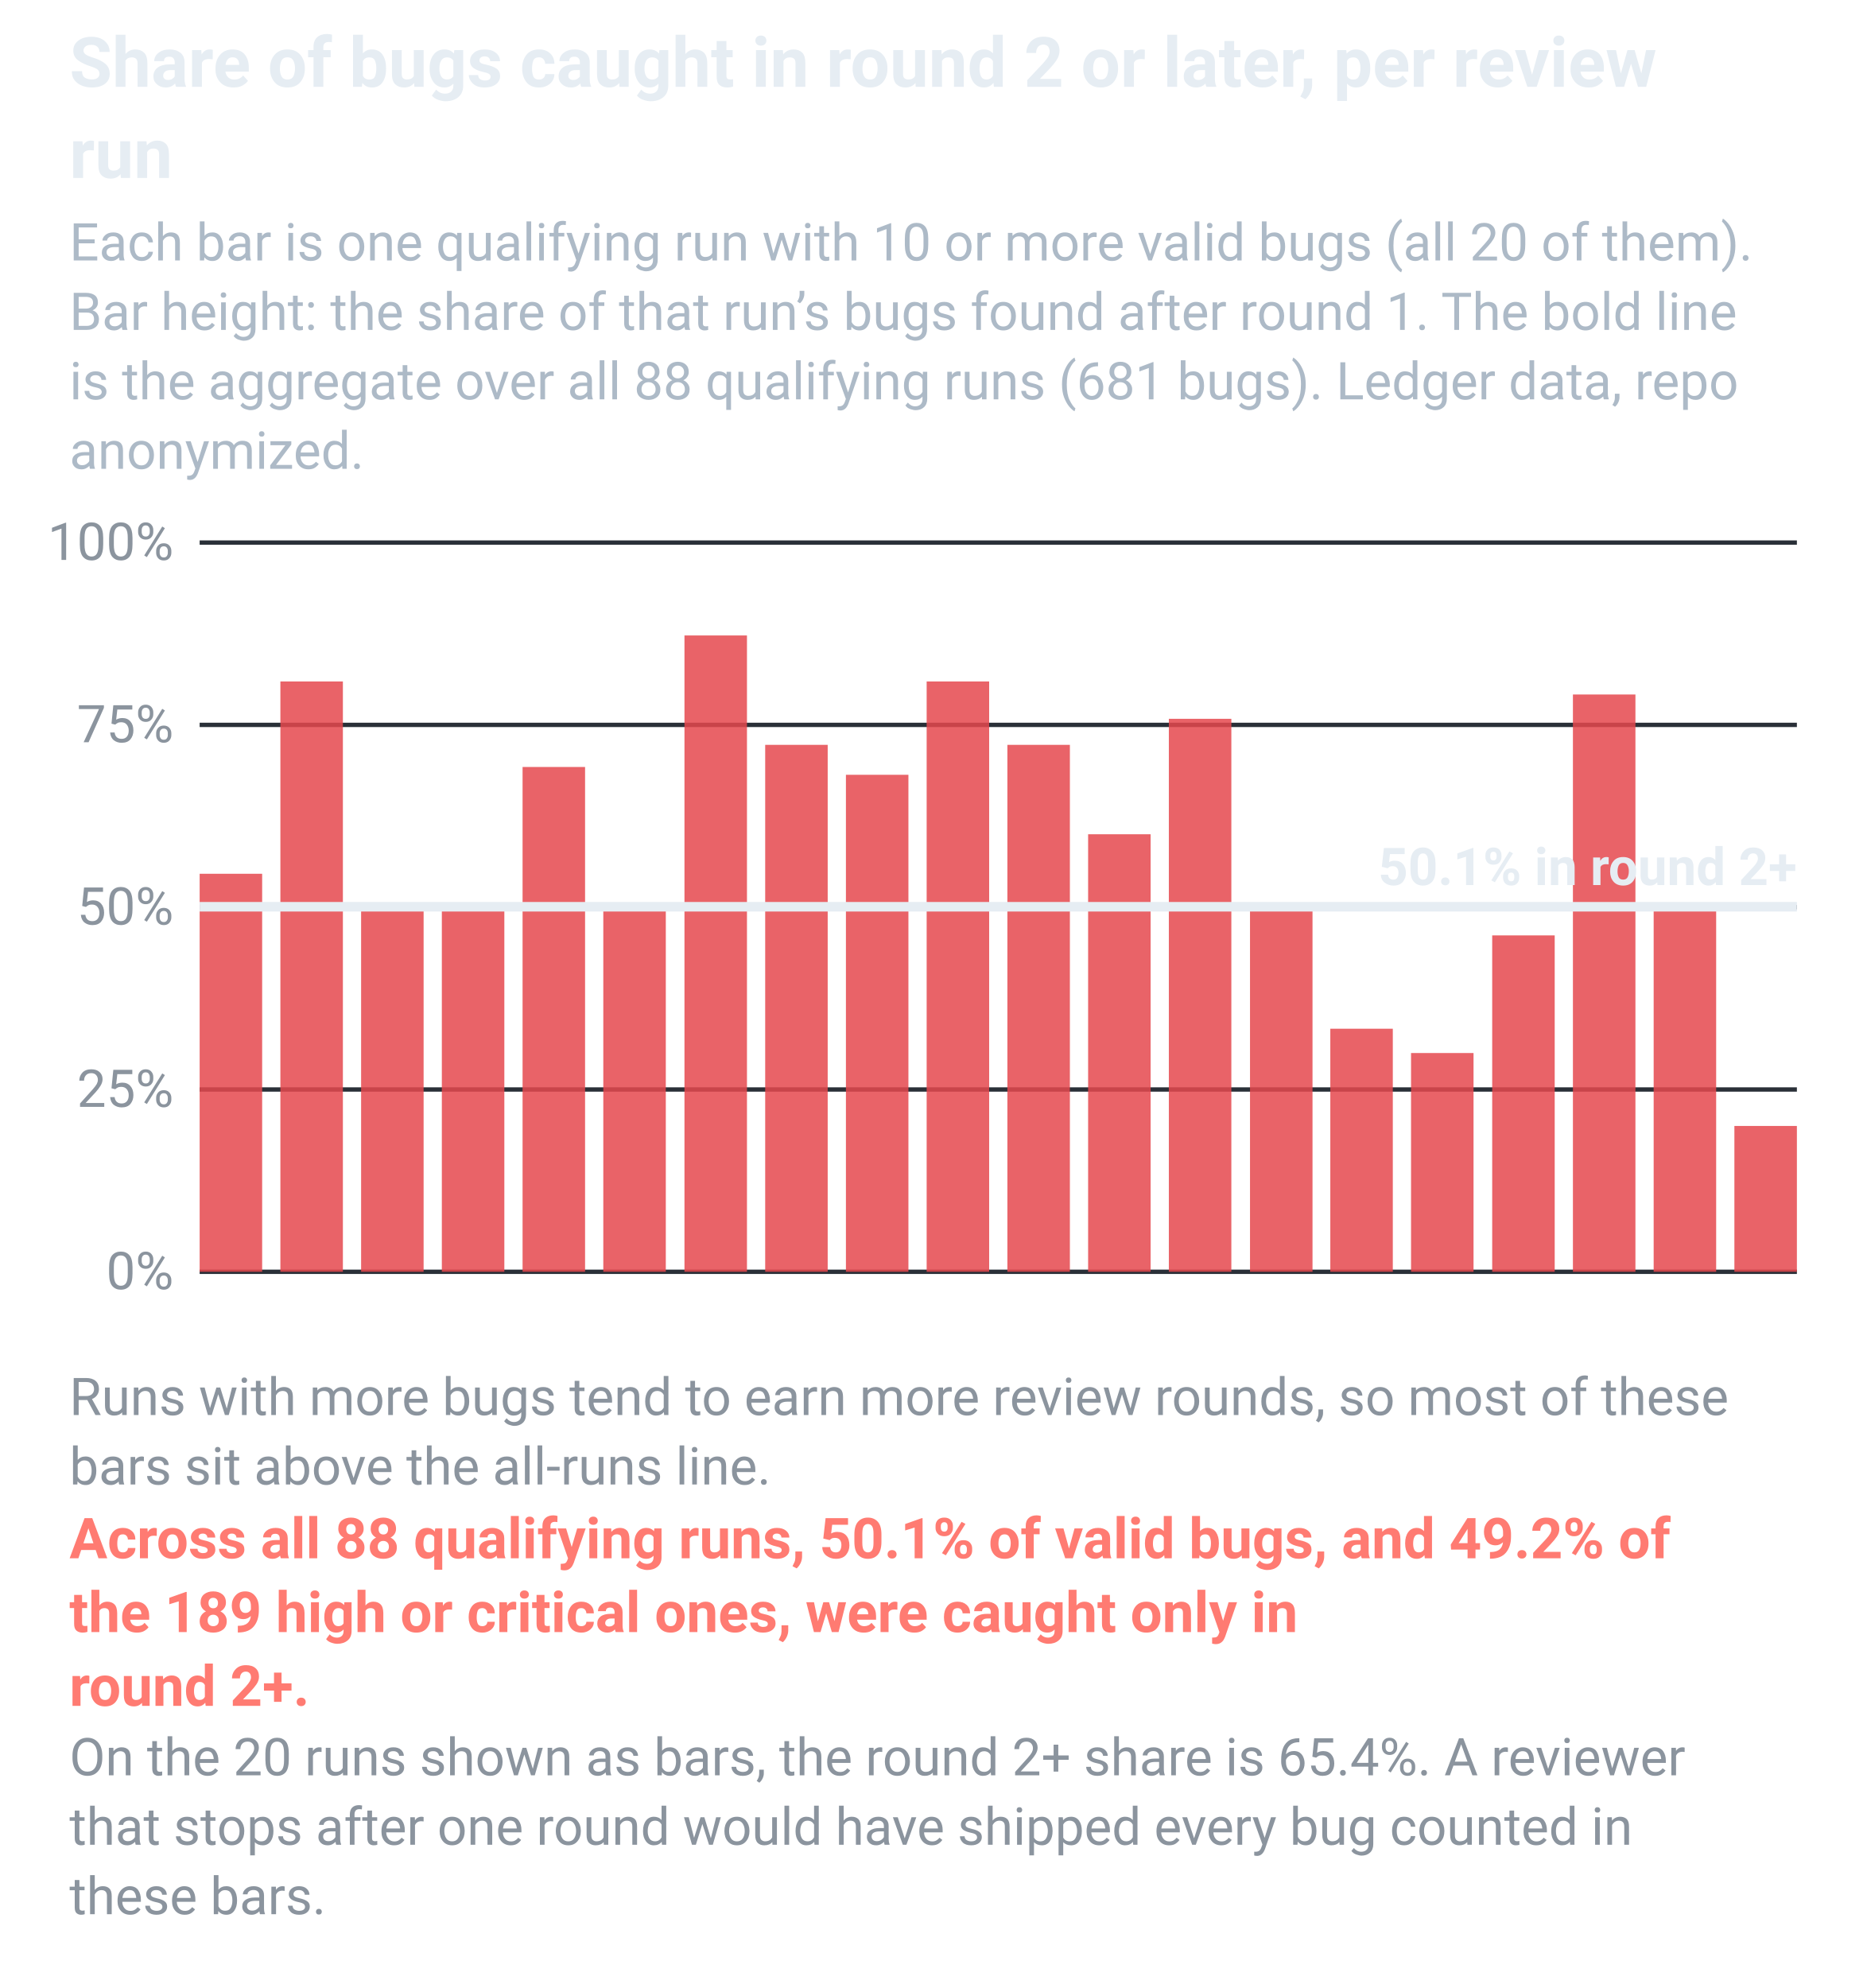
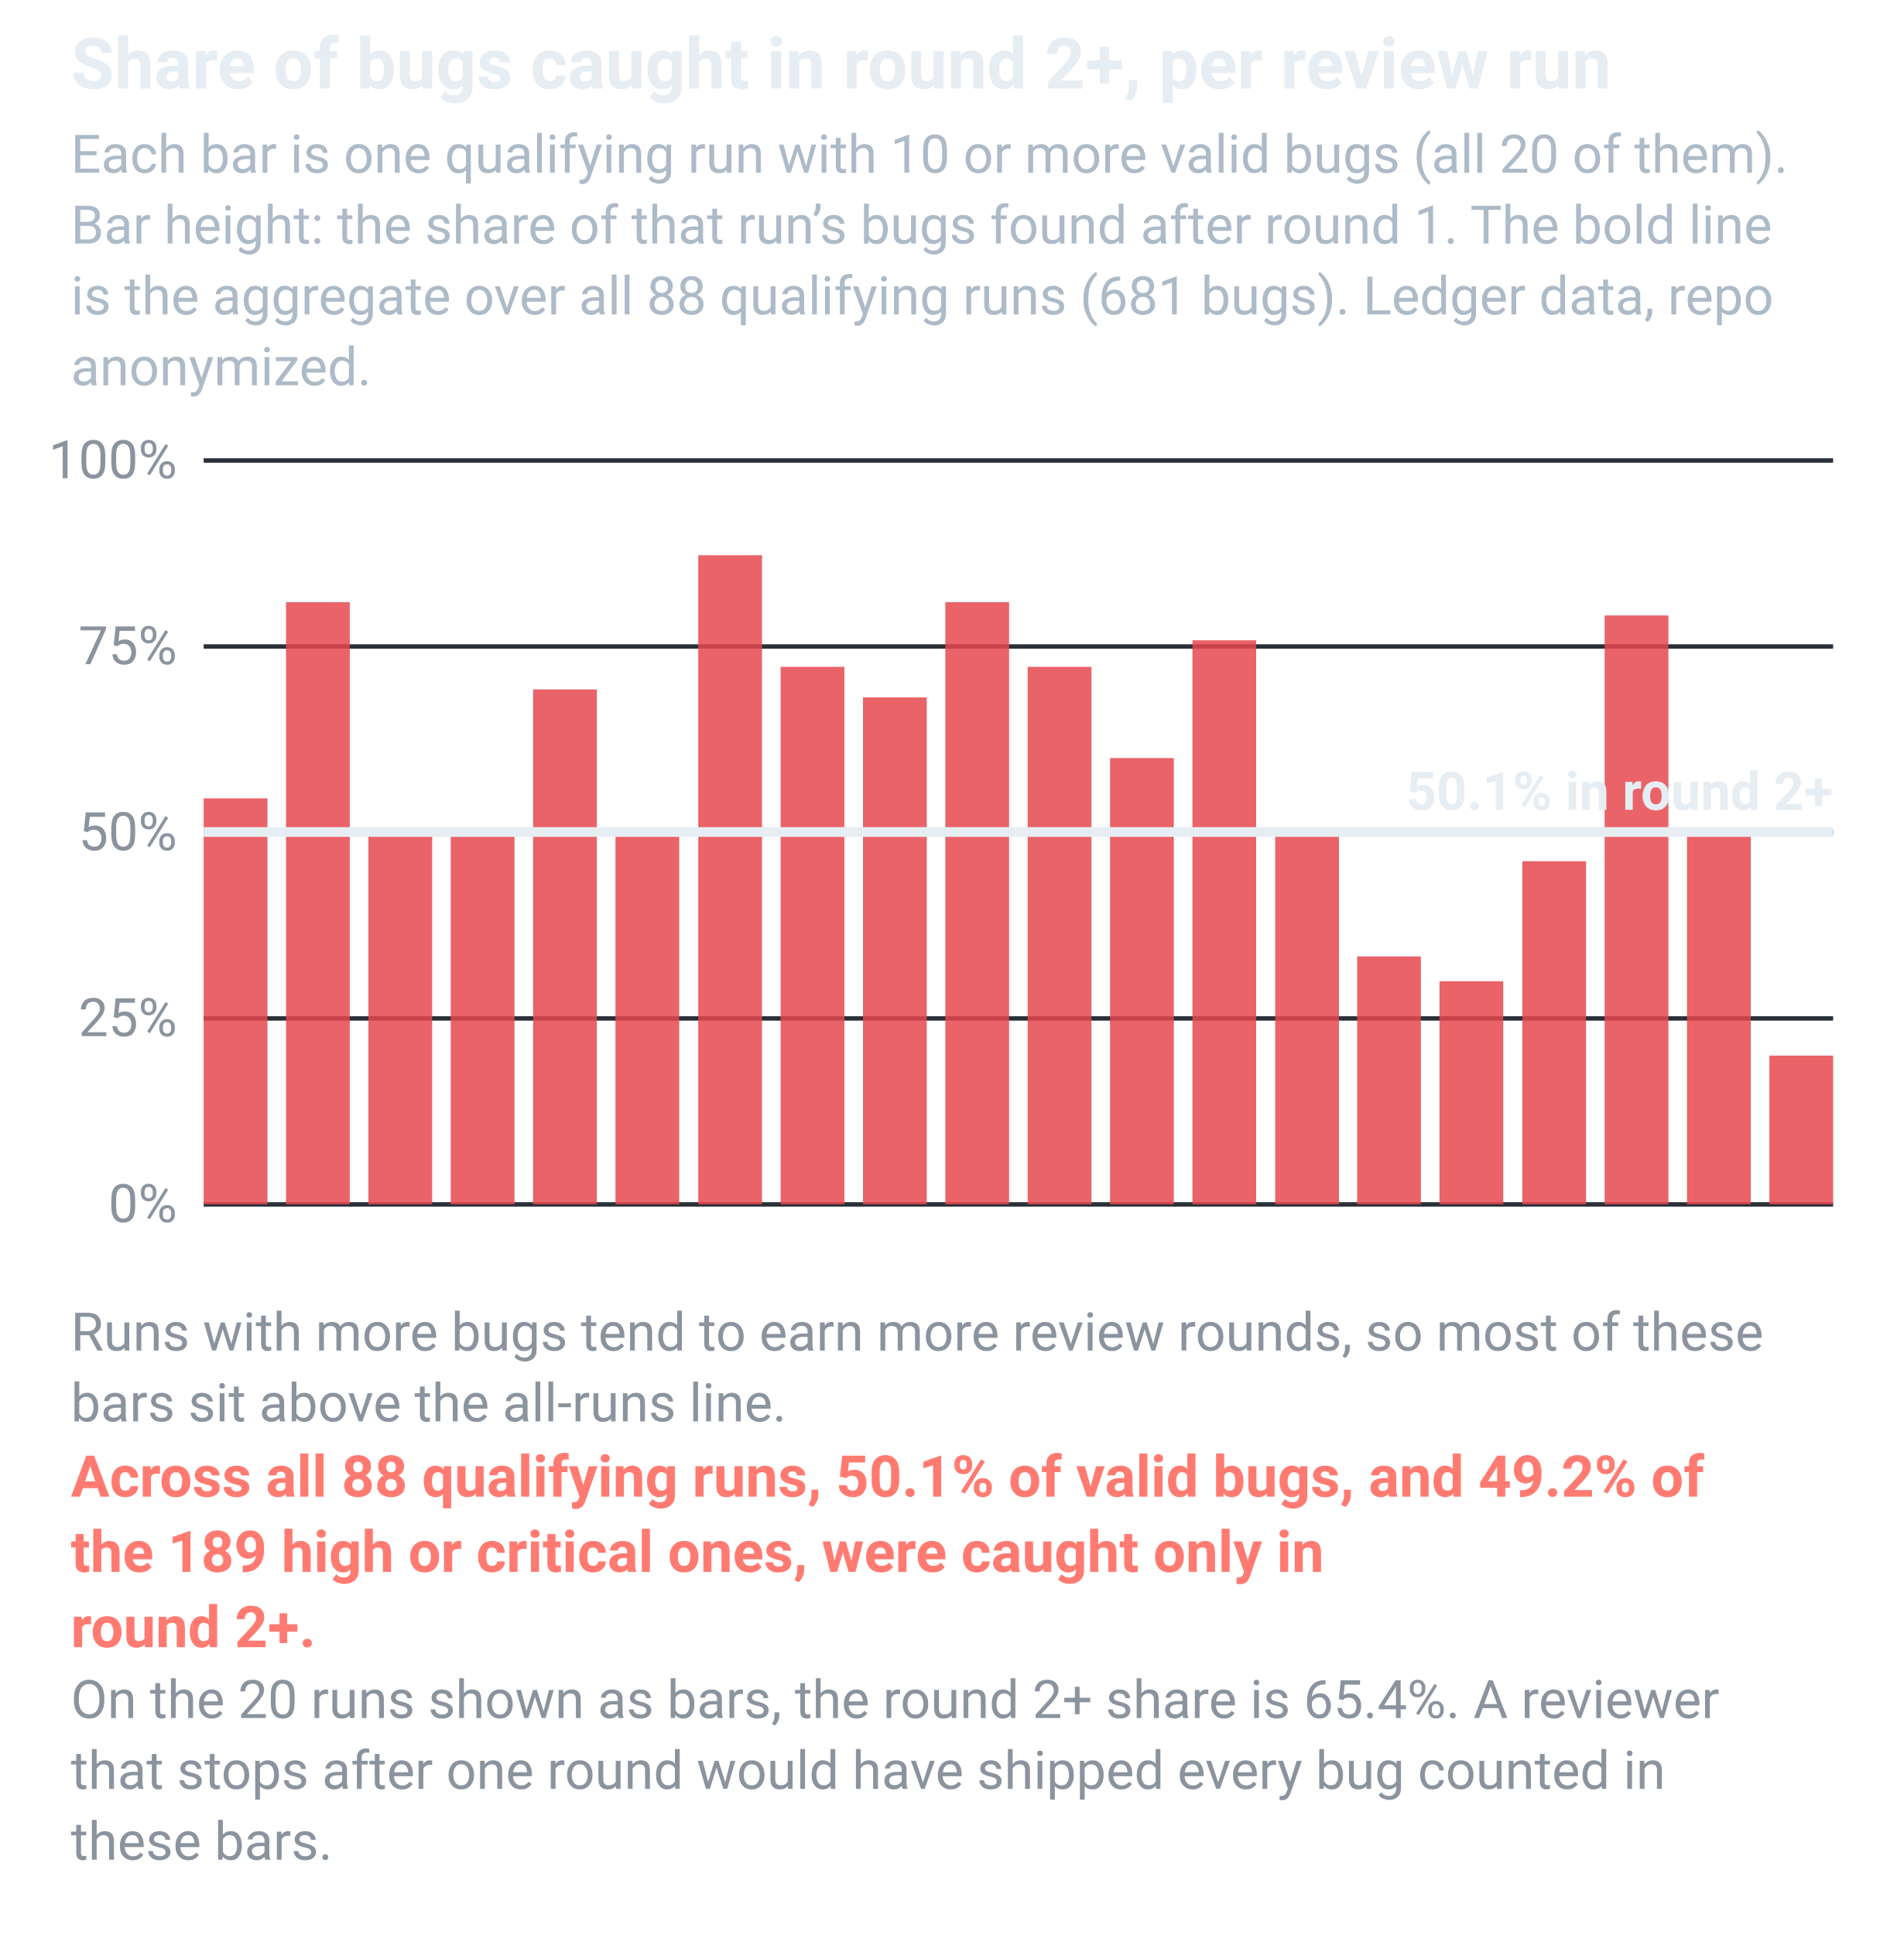
- <svg xmlns="http://www.w3.org/2000/svg" viewBox="0 0 430 458" font-family="-apple-system,Segoe UI,Roboto,Helvetica,Arial,sans-serif">
-   <text x="16.0" y="20.0" font-size="16" font-weight="700" fill="#e6edf3">Share of bugs caught in round 2 or later, per review</text>
-   <text x="16.0" y="41.0" font-size="16" font-weight="700" fill="#e6edf3">run</text>
-   <text x="16.0" y="60.0" font-size="12" fill="#adbac7">Each bar is one qualifying run with 10 or more valid bugs (all 20 of them).</text>
-   <text x="16.0" y="76.0" font-size="12" fill="#adbac7">Bar height: the share of that run’s bugs found after round 1. The bold line</text>
-   <text x="16.0" y="92.0" font-size="12" fill="#adbac7">is the aggregate over all 88 qualifying runs (681 bugs). Ledger data, repo</text>
-   <text x="16.0" y="108.0" font-size="12" fill="#adbac7">anonymized.</text>
-   <line x1="46" y1="293.0" x2="414" y2="293.0" stroke="#2a3038" stroke-width="1" />
-   <text x="40.0" y="297.0" font-size="12" text-anchor="end" fill="#8b949e">0%</text>
-   <line x1="46" y1="251.0" x2="414" y2="251.0" stroke="#2a3038" stroke-width="1" />
-   <text x="40.0" y="255.0" font-size="12" text-anchor="end" fill="#8b949e">25%</text>
-   <line x1="46" y1="209.0" x2="414" y2="209.0" stroke="#2a3038" stroke-width="1" />
-   <text x="40.0" y="213.0" font-size="12" text-anchor="end" fill="#8b949e">50%</text>
-   <line x1="46" y1="167.0" x2="414" y2="167.0" stroke="#2a3038" stroke-width="1" />
-   <text x="40.0" y="171.0" font-size="12" text-anchor="end" fill="#8b949e">75%</text>
-   <line x1="46" y1="125.0" x2="414" y2="125.0" stroke="#2a3038" stroke-width="1" />
-   <text x="40.0" y="129.0" font-size="12" text-anchor="end" fill="#8b949e">100%</text>
-   <rect x="46.0" y="201.3" width="14.4" height="91.7" fill="#E5484D" opacity="0.85" />
-   <rect x="64.6" y="157.0" width="14.4" height="136.0" fill="#E5484D" opacity="0.85" />
-   <rect x="83.2" y="209.0" width="14.4" height="84.0" fill="#E5484D" opacity="0.85" />
-   <rect x="101.8" y="209.0" width="14.4" height="84.0" fill="#E5484D" opacity="0.85" />
-   <rect x="120.4" y="176.7" width="14.4" height="116.3" fill="#E5484D" opacity="0.85" />
-   <rect x="139.0" y="209.0" width="14.4" height="84.0" fill="#E5484D" opacity="0.85" />
-   <rect x="157.7" y="146.4" width="14.4" height="146.6" fill="#E5484D" opacity="0.85" />
-   <rect x="176.3" y="171.6" width="14.4" height="121.4" fill="#E5484D" opacity="0.85" />
-   <rect x="194.9" y="178.5" width="14.4" height="114.5" fill="#E5484D" opacity="0.85" />
-   <rect x="213.5" y="157.0" width="14.4" height="136.0" fill="#E5484D" opacity="0.85" />
-   <rect x="232.1" y="171.6" width="14.4" height="121.4" fill="#E5484D" opacity="0.85" />
-   <rect x="250.7" y="192.2" width="14.4" height="100.8" fill="#E5484D" opacity="0.85" />
-   <rect x="269.3" y="165.6" width="14.4" height="127.4" fill="#E5484D" opacity="0.85" />
-   <rect x="288.0" y="209.0" width="14.4" height="84.0" fill="#E5484D" opacity="0.85" />
-   <rect x="306.5" y="237.0" width="14.4" height="56.0" fill="#E5484D" opacity="0.85" />
-   <rect x="325.1" y="242.6" width="14.4" height="50.4" fill="#E5484D" opacity="0.85" />
-   <rect x="343.8" y="215.5" width="14.4" height="77.5" fill="#E5484D" opacity="0.85" />
-   <rect x="362.4" y="160.0" width="14.4" height="133.0" fill="#E5484D" opacity="0.85" />
-   <rect x="381.0" y="209.0" width="14.4" height="84.0" fill="#E5484D" opacity="0.85" />
-   <rect x="399.6" y="259.4" width="14.4" height="33.6" fill="#E5484D" opacity="0.85" />
-   <line x1="46" y1="208.9" x2="414" y2="208.9" stroke="#e6edf3" stroke-width="2.2" />
-   <text x="414.0" y="203.9" font-size="12" font-weight="700" text-anchor="end" fill="#e6edf3">50.1% in round 2+</text>
-   <text x="16.0" y="326.0" font-size="12" fill="#8b949e">Runs with more bugs tend to earn more review rounds, so most of these</text>
-   <text x="16.0" y="342.0" font-size="12" fill="#8b949e">bars sit above the all-runs line.</text>
-   <text x="16.0" y="359.0" font-size="13" font-weight="700" fill="#ff7b72">Across all 88 qualifying runs, 50.1% of valid bugs, and 49.2% of</text>
-   <text x="16.0" y="376.0" font-size="13" font-weight="700" fill="#ff7b72">the 189 high or critical ones, were caught only in</text>
-   <text x="16.0" y="393.0" font-size="13" font-weight="700" fill="#ff7b72">round 2+.</text>
-   <text x="16.0" y="409.0" font-size="12" fill="#8b949e">On the 20 runs shown as bars, the round 2+ share is 65.4%. A reviewer</text>
-   <text x="16.0" y="425.0" font-size="12" fill="#8b949e">that stops after one round would have shipped every bug counted in</text>
-   <text x="16.0" y="441.0" font-size="12" fill="#8b949e">these bars.</text>
+ <svg xmlns="http://www.w3.org/2000/svg" viewBox="0 0 430 437" font-family="-apple-system,Segoe UI,Roboto,Helvetica,Arial,sans-serif">
+   <text x="16.0" y="20.0" font-size="16" font-weight="700" fill="#e6edf3">Share of bugs caught in round 2+, per review run</text>
+   <text x="16.0" y="39.0" font-size="12" fill="#adbac7">Each bar is one qualifying run with 10 or more valid bugs (all 20 of them).</text>
+   <text x="16.0" y="55.0" font-size="12" fill="#adbac7">Bar height: the share of that run’s bugs found after round 1. The bold line</text>
+   <text x="16.0" y="71.0" font-size="12" fill="#adbac7">is the aggregate over all 88 qualifying runs (681 bugs). Ledger data, repo</text>
+   <text x="16.0" y="87.0" font-size="12" fill="#adbac7">anonymized.</text>
+   <line x1="46" y1="272.0" x2="414" y2="272.0" stroke="#2a3038" stroke-width="1" />
+   <text x="40.0" y="276.0" font-size="12" text-anchor="end" fill="#8b949e">0%</text>
+   <line x1="46" y1="230.0" x2="414" y2="230.0" stroke="#2a3038" stroke-width="1" />
+   <text x="40.0" y="234.0" font-size="12" text-anchor="end" fill="#8b949e">25%</text>
+   <line x1="46" y1="188.0" x2="414" y2="188.0" stroke="#2a3038" stroke-width="1" />
+   <text x="40.0" y="192.0" font-size="12" text-anchor="end" fill="#8b949e">50%</text>
+   <line x1="46" y1="146.0" x2="414" y2="146.0" stroke="#2a3038" stroke-width="1" />
+   <text x="40.0" y="150.0" font-size="12" text-anchor="end" fill="#8b949e">75%</text>
+   <line x1="46" y1="104.0" x2="414" y2="104.0" stroke="#2a3038" stroke-width="1" />
+   <text x="40.0" y="108.0" font-size="12" text-anchor="end" fill="#8b949e">100%</text>
+   <rect x="46.0" y="180.3" width="14.4" height="91.7" fill="#E5484D" opacity="0.85" />
+   <rect x="64.6" y="136.0" width="14.4" height="136.0" fill="#E5484D" opacity="0.85" />
+   <rect x="83.2" y="188.0" width="14.4" height="84.0" fill="#E5484D" opacity="0.85" />
+   <rect x="101.8" y="188.0" width="14.4" height="84.0" fill="#E5484D" opacity="0.85" />
+   <rect x="120.4" y="155.7" width="14.4" height="116.3" fill="#E5484D" opacity="0.85" />
+   <rect x="139.0" y="188.0" width="14.4" height="84.0" fill="#E5484D" opacity="0.85" />
+   <rect x="157.7" y="125.4" width="14.4" height="146.6" fill="#E5484D" opacity="0.85" />
+   <rect x="176.3" y="150.6" width="14.4" height="121.4" fill="#E5484D" opacity="0.85" />
+   <rect x="194.9" y="157.5" width="14.4" height="114.5" fill="#E5484D" opacity="0.85" />
+   <rect x="213.5" y="136.0" width="14.4" height="136.0" fill="#E5484D" opacity="0.85" />
+   <rect x="232.1" y="150.6" width="14.4" height="121.4" fill="#E5484D" opacity="0.85" />
+   <rect x="250.7" y="171.2" width="14.4" height="100.8" fill="#E5484D" opacity="0.85" />
+   <rect x="269.3" y="144.6" width="14.4" height="127.4" fill="#E5484D" opacity="0.85" />
+   <rect x="288.0" y="188.0" width="14.4" height="84.0" fill="#E5484D" opacity="0.85" />
+   <rect x="306.5" y="216.0" width="14.4" height="56.0" fill="#E5484D" opacity="0.85" />
+   <rect x="325.1" y="221.6" width="14.4" height="50.4" fill="#E5484D" opacity="0.85" />
+   <rect x="343.8" y="194.5" width="14.4" height="77.5" fill="#E5484D" opacity="0.85" />
+   <rect x="362.4" y="139.0" width="14.4" height="133.0" fill="#E5484D" opacity="0.85" />
+   <rect x="381.0" y="188.0" width="14.4" height="84.0" fill="#E5484D" opacity="0.85" />
+   <rect x="399.6" y="238.4" width="14.4" height="33.6" fill="#E5484D" opacity="0.85" />
+   <line x1="46" y1="187.9" x2="414" y2="187.9" stroke="#e6edf3" stroke-width="2.2" />
+   <text x="414.0" y="182.9" font-size="12" font-weight="700" text-anchor="end" fill="#e6edf3">50.1% in round 2+</text>
+   <text x="16.0" y="305.0" font-size="12" fill="#8b949e">Runs with more bugs tend to earn more review rounds, so most of these</text>
+   <text x="16.0" y="321.0" font-size="12" fill="#8b949e">bars sit above the all-runs line.</text>
+   <text x="16.0" y="338.0" font-size="13" font-weight="700" fill="#ff7b72">Across all 88 qualifying runs, 50.1% of valid bugs, and 49.2% of</text>
+   <text x="16.0" y="355.0" font-size="13" font-weight="700" fill="#ff7b72">the 189 high or critical ones, were caught only in</text>
+   <text x="16.0" y="372.0" font-size="13" font-weight="700" fill="#ff7b72">round 2+.</text>
+   <text x="16.0" y="388.0" font-size="12" fill="#8b949e">On the 20 runs shown as bars, the round 2+ share is 65.4%. A reviewer</text>
+   <text x="16.0" y="404.0" font-size="12" fill="#8b949e">that stops after one round would have shipped every bug counted in</text>
+   <text x="16.0" y="420.0" font-size="12" fill="#8b949e">these bars.</text>
</svg>
